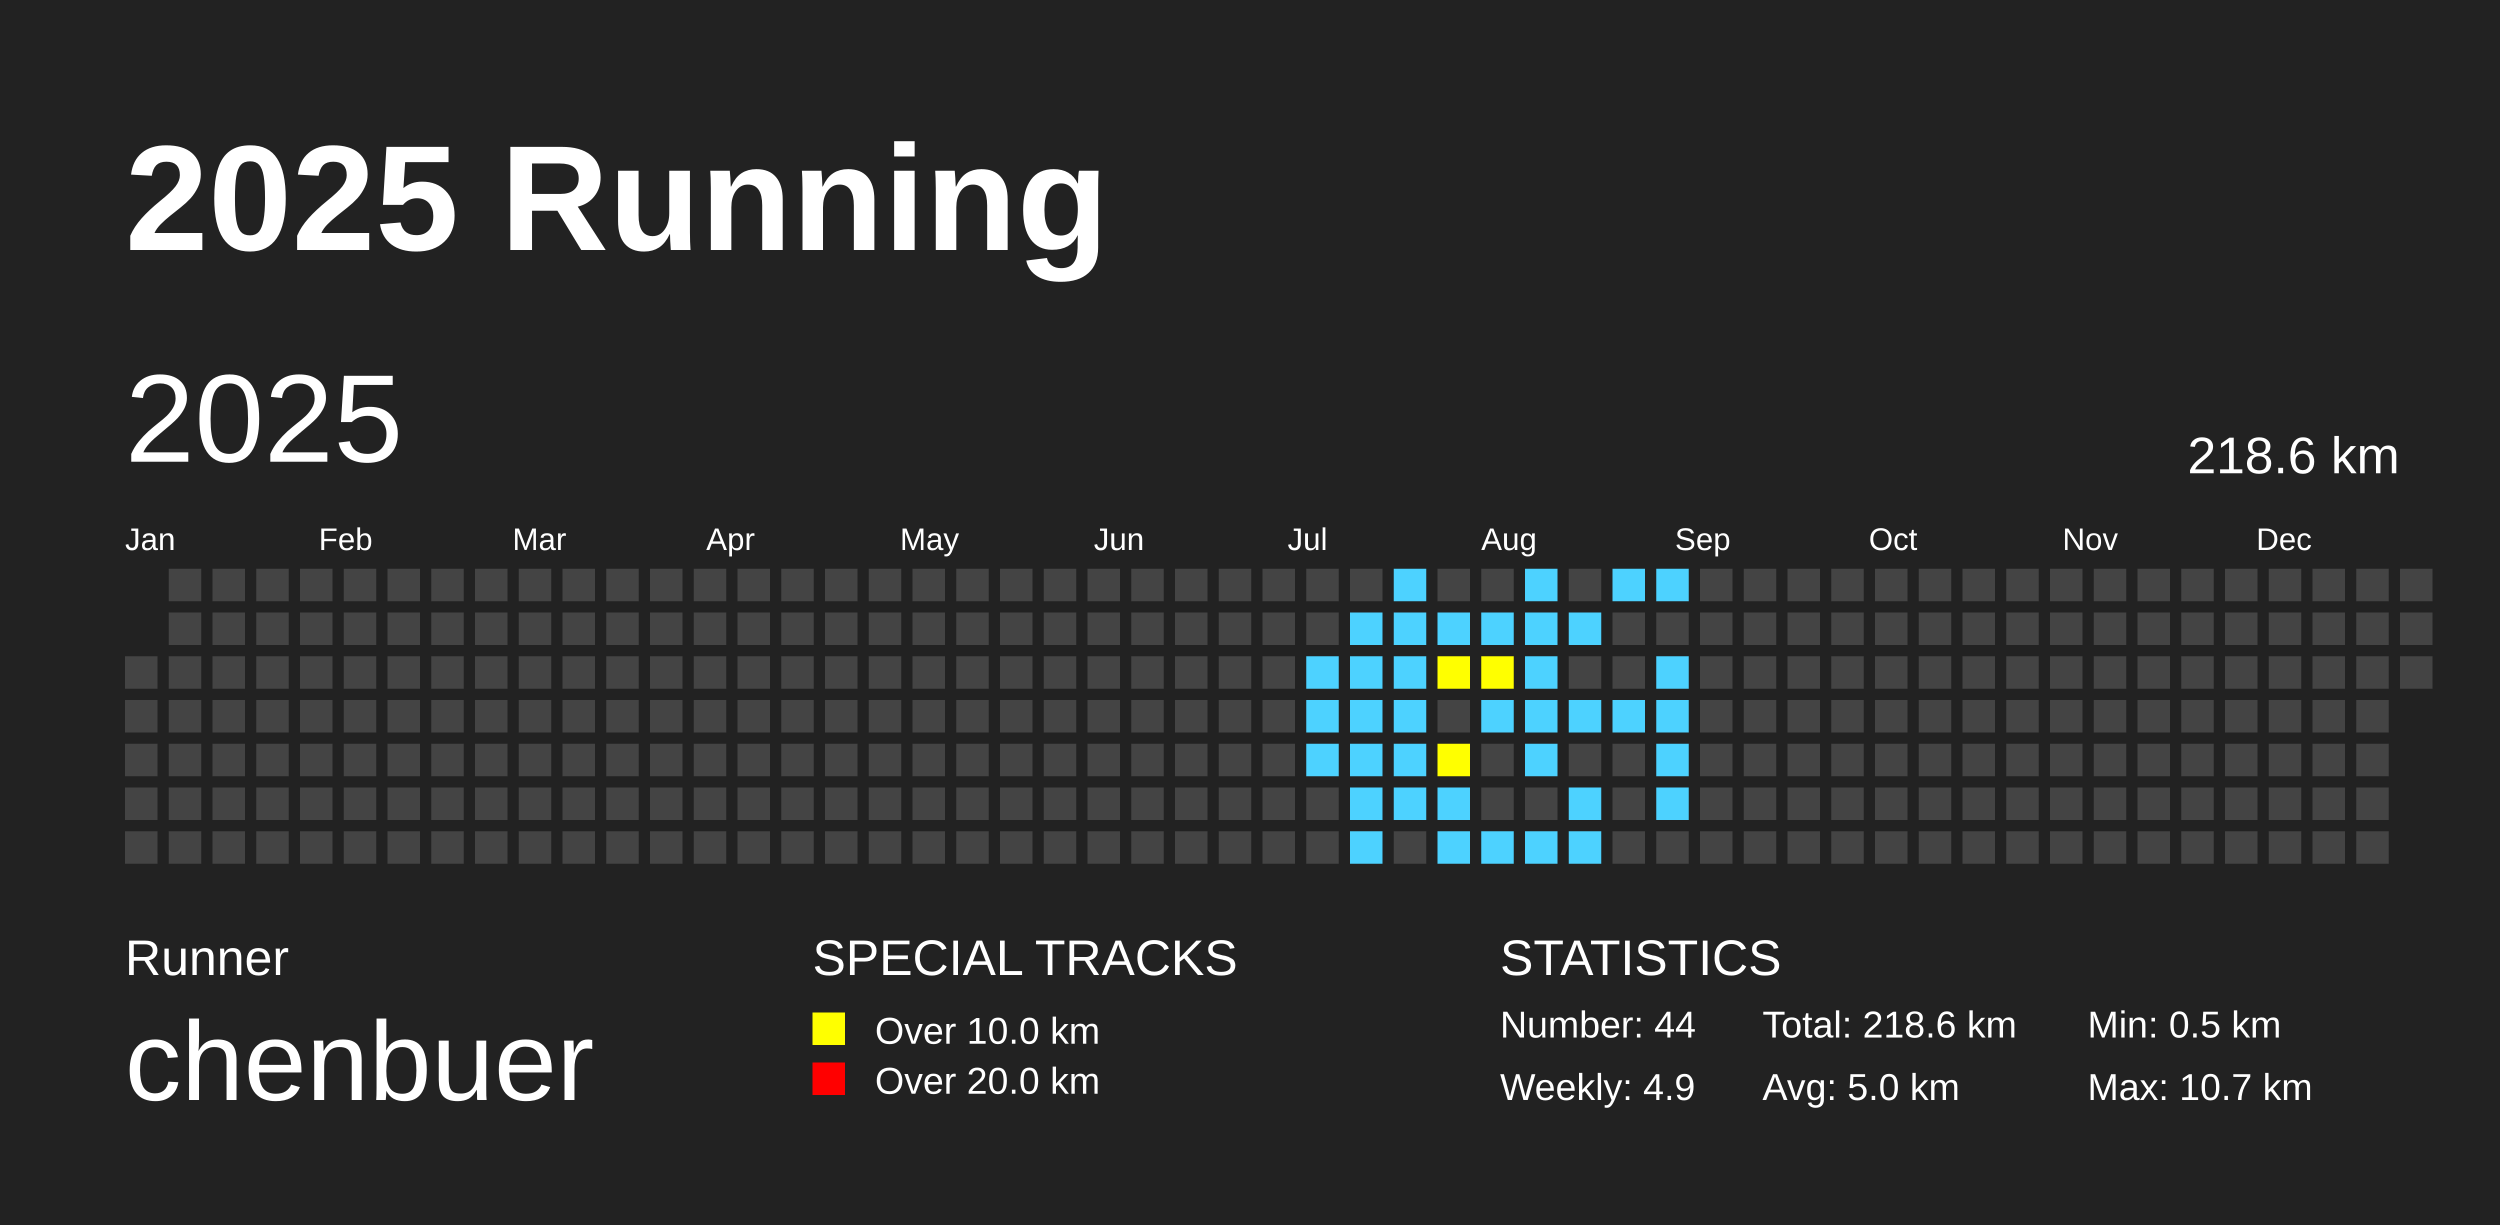
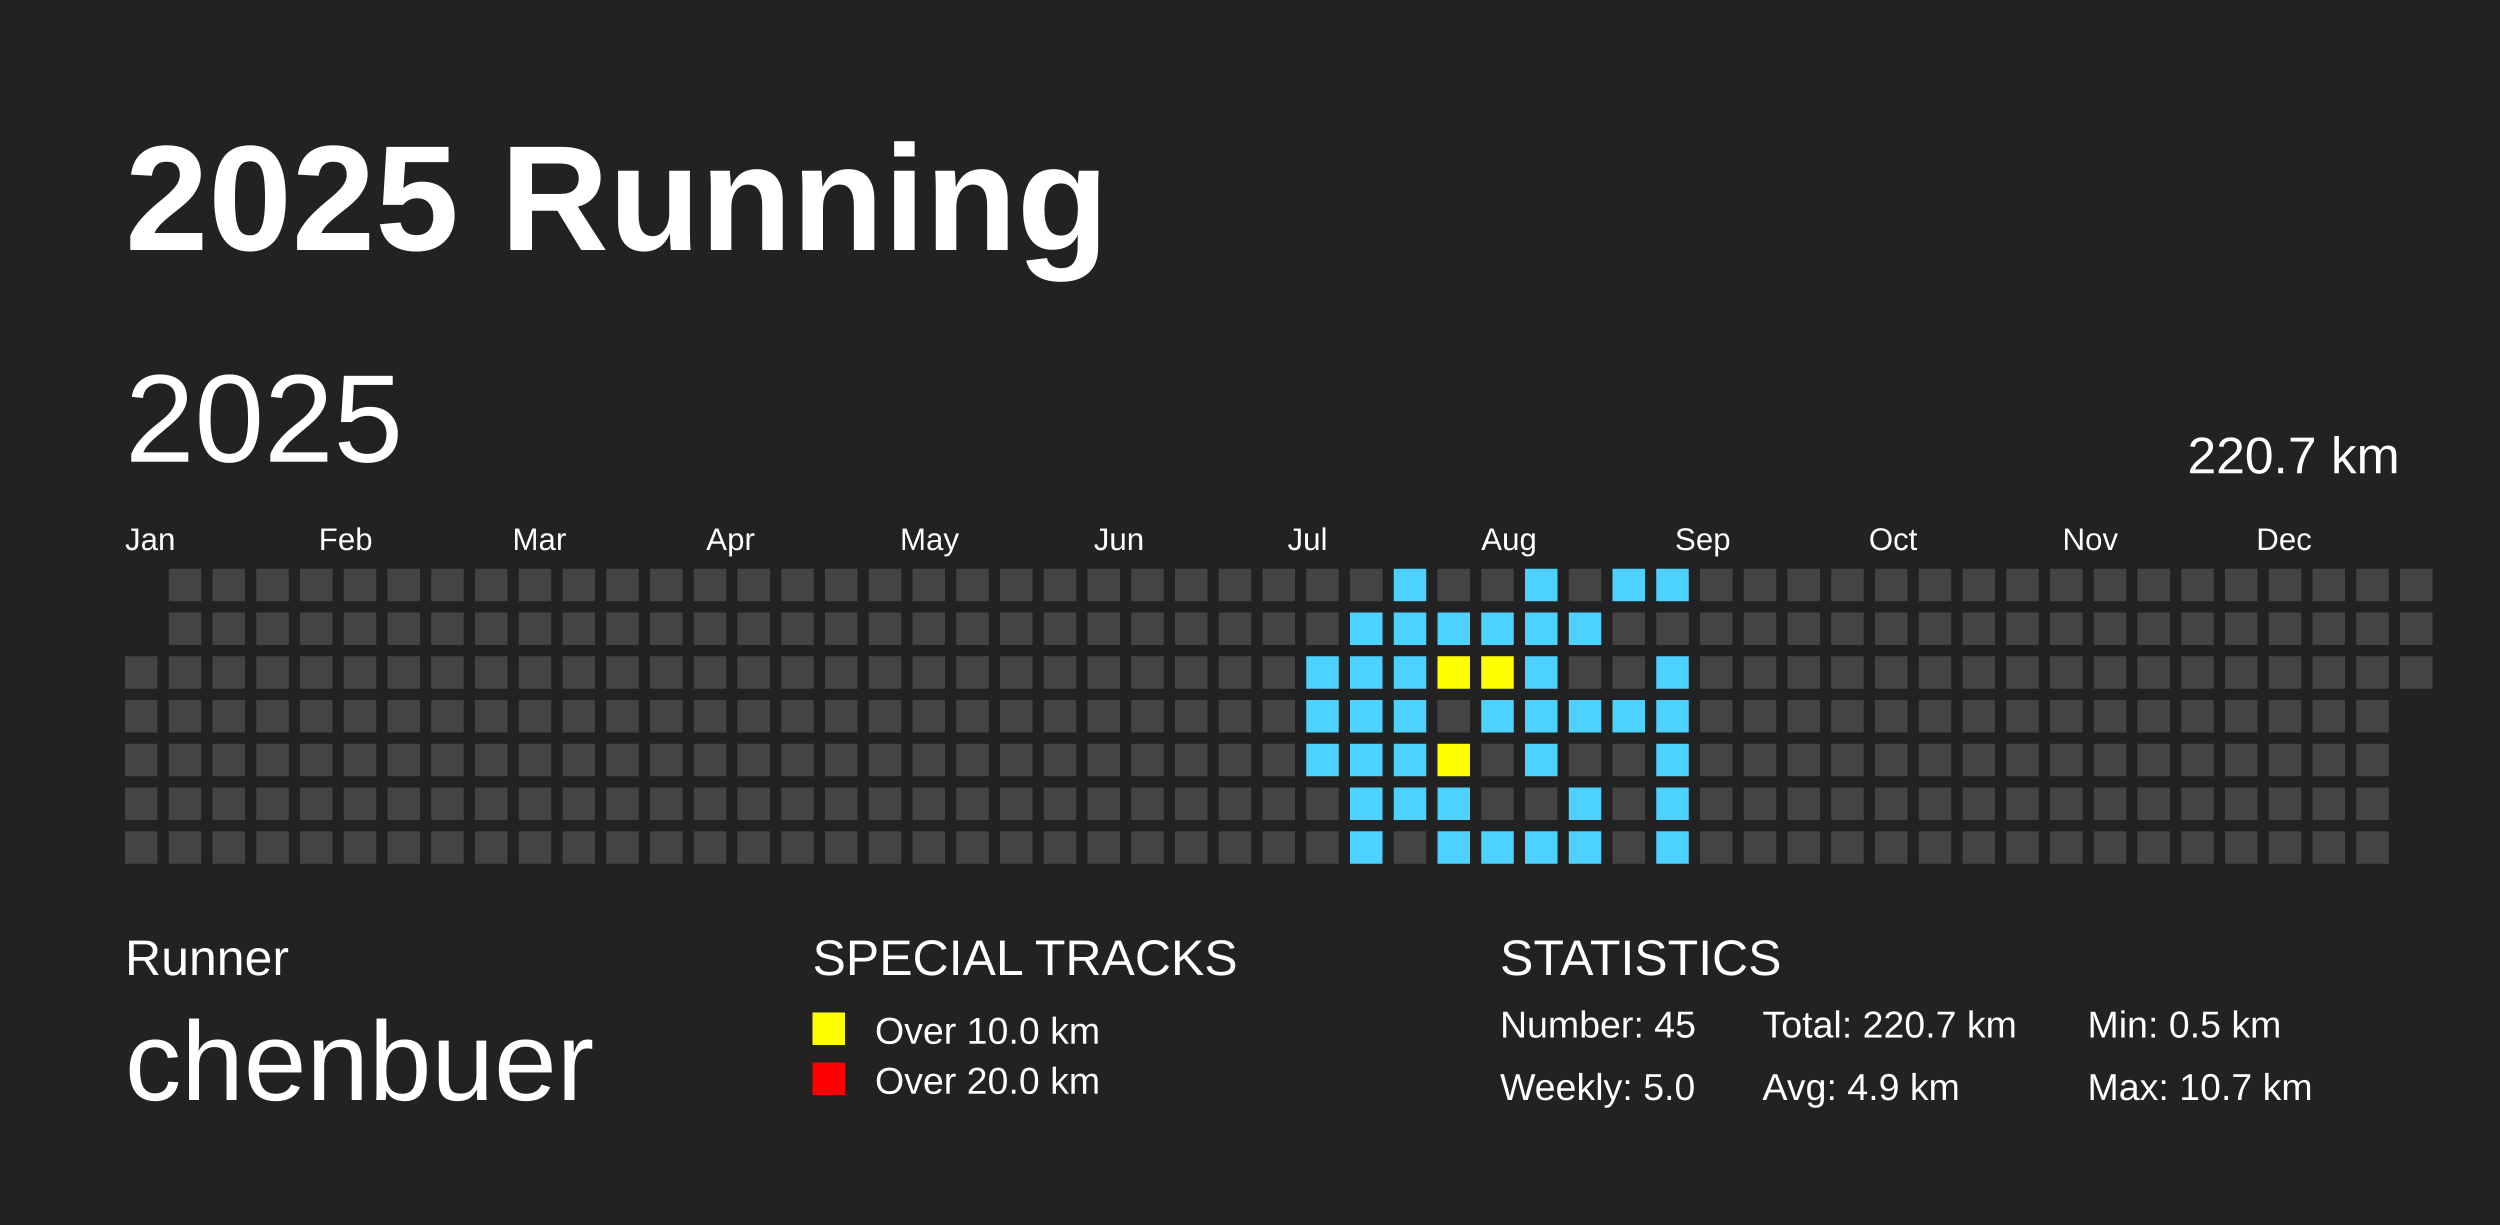
<svg xmlns="http://www.w3.org/2000/svg" baseProfile="full" height="98mm" version="1.1" viewBox="0,0,200,98" width="200mm">
  <defs />
  <rect fill="#222222" height="98" width="200" x="0" y="0" />
  <text fill="#FFFFFF" style="font-size:12px; font-family:Arial; font-weight:bold;" x="10" y="20">2025 Running</text>
  <text fill="#FFFFFF" style="font-size:4px; font-family:Arial" x="10" y="78">Runner</text>
  <text fill="#FFFFFF" style="font-size:9px; font-family:Arial" x="10" y="88">chenbuer</text>
  <text fill="#FFFFFF" style="font-size:4px; font-family:Arial" x="65" y="78">SPECIAL TRACKS</text>
  <rect fill="yellow" height="2.6" width="2.6" x="65" y="81" />
  <text fill="#FFFFFF" style="font-size:3px; font-family:Arial" x="70" y="83.5">Over 10.0 km</text>
  <rect fill="red" height="2.6" width="2.6" x="65" y="85" />
  <text fill="#FFFFFF" style="font-size:3px; font-family:Arial" x="70" y="87.5">Over 20.0 km</text>
  <text fill="#FFFFFF" style="font-size:4px; font-family:Arial" x="120" y="78">STATISTICS</text>
-   <text fill="#FFFFFF" style="font-size:3px; font-family:Arial" x="120" y="83">Number: 44</text>
-   <text fill="#FFFFFF" style="font-size:3px; font-family:Arial" x="120" y="88">Weekly: 4.9</text>
-   <text fill="#FFFFFF" style="font-size:3px; font-family:Arial" x="141" y="83">Total: 218.6 km</text>
-   <text fill="#FFFFFF" style="font-size:3px; font-family:Arial" x="141" y="88">Avg: 5.0 km</text>
+   <text fill="#FFFFFF" style="font-size:3px; font-family:Arial" x="120" y="83">Number: 45</text>
+   <text fill="#FFFFFF" style="font-size:3px; font-family:Arial" x="120" y="88">Weekly: 5.0</text>
+   <text fill="#FFFFFF" style="font-size:3px; font-family:Arial" x="141" y="83">Total: 220.7 km</text>
+   <text fill="#FFFFFF" style="font-size:3px; font-family:Arial" x="141" y="88">Avg: 4.9 km</text>
  <text fill="#FFFFFF" style="font-size:3px; font-family:Arial" x="167" y="83">Min: 0.5 km</text>
  <text fill="#FFFFFF" style="font-size:3px; font-family:Arial" x="167" y="88">Max: 10.7 km</text>
  <text dominant-baseline="hanging" fill="#FFFFFF" style="font-size:10.0px; font-family:Arial;" x="10" y="30">2025</text>
-   <text dominant-baseline="hanging" fill="#FFFFFF" style="font-size:4.125px; font-family:Arial;" x="175" y="35">218.6 km</text>
+   <text dominant-baseline="hanging" fill="#FFFFFF" style="font-size:4.125px; font-family:Arial;" x="175" y="35">220.7 km</text>
  <text fill="#FFFFFF" style="font-size:2.5px; font-family:Arial" x="10.0" y="44">Jan</text>
  <text fill="#FFFFFF" style="font-size:2.5px; font-family:Arial" x="25.5" y="44">Feb</text>
  <text fill="#FFFFFF" style="font-size:2.5px; font-family:Arial" x="41.0" y="44">Mar</text>
  <text fill="#FFFFFF" style="font-size:2.5px; font-family:Arial" x="56.5" y="44">Apr</text>
  <text fill="#FFFFFF" style="font-size:2.5px; font-family:Arial" x="72.0" y="44">May</text>
  <text fill="#FFFFFF" style="font-size:2.5px; font-family:Arial" x="87.5" y="44">Jun</text>
  <text fill="#FFFFFF" style="font-size:2.5px; font-family:Arial" x="103.0" y="44">Jul</text>
  <text fill="#FFFFFF" style="font-size:2.5px; font-family:Arial" x="118.5" y="44">Aug</text>
  <text fill="#FFFFFF" style="font-size:2.5px; font-family:Arial" x="134.0" y="44">Sep</text>
  <text fill="#FFFFFF" style="font-size:2.5px; font-family:Arial" x="149.5" y="44">Oct</text>
  <text fill="#FFFFFF" style="font-size:2.5px; font-family:Arial" x="165.0" y="44">Nov</text>
  <text fill="#FFFFFF" style="font-size:2.5px; font-family:Arial" x="180.5" y="44">Dec</text>
  <rect fill="#444444" height="2.6" width="2.6" x="10.0" y="52.5" />
  <rect fill="#444444" height="2.6" width="2.6" x="10.0" y="56.0" />
  <rect fill="#444444" height="2.6" width="2.6" x="10.0" y="59.5" />
  <rect fill="#444444" height="2.6" width="2.6" x="10.0" y="63.0" />
  <rect fill="#444444" height="2.6" width="2.6" x="10.0" y="66.5" />
  <rect fill="#444444" height="2.6" width="2.6" x="13.5" y="45.5" />
  <rect fill="#444444" height="2.6" width="2.6" x="13.5" y="49.0" />
  <rect fill="#444444" height="2.6" width="2.6" x="13.5" y="52.5" />
  <rect fill="#444444" height="2.6" width="2.6" x="13.5" y="56.0" />
  <rect fill="#444444" height="2.6" width="2.6" x="13.5" y="59.5" />
  <rect fill="#444444" height="2.6" width="2.6" x="13.5" y="63.0" />
  <rect fill="#444444" height="2.6" width="2.6" x="13.5" y="66.5" />
  <rect fill="#444444" height="2.6" width="2.6" x="17.0" y="45.5" />
  <rect fill="#444444" height="2.6" width="2.6" x="17.0" y="49.0" />
  <rect fill="#444444" height="2.6" width="2.6" x="17.0" y="52.5" />
  <rect fill="#444444" height="2.6" width="2.6" x="17.0" y="56.0" />
  <rect fill="#444444" height="2.6" width="2.6" x="17.0" y="59.5" />
  <rect fill="#444444" height="2.6" width="2.6" x="17.0" y="63.0" />
  <rect fill="#444444" height="2.6" width="2.6" x="17.0" y="66.5" />
  <rect fill="#444444" height="2.6" width="2.6" x="20.5" y="45.5" />
  <rect fill="#444444" height="2.6" width="2.6" x="20.5" y="49.0" />
  <rect fill="#444444" height="2.6" width="2.6" x="20.5" y="52.5" />
  <rect fill="#444444" height="2.6" width="2.6" x="20.5" y="56.0" />
  <rect fill="#444444" height="2.6" width="2.6" x="20.5" y="59.5" />
  <rect fill="#444444" height="2.6" width="2.6" x="20.5" y="63.0" />
  <rect fill="#444444" height="2.6" width="2.6" x="20.5" y="66.5" />
  <rect fill="#444444" height="2.6" width="2.6" x="24.0" y="45.5" />
  <rect fill="#444444" height="2.6" width="2.6" x="24.0" y="49.0" />
  <rect fill="#444444" height="2.6" width="2.6" x="24.0" y="52.5" />
  <rect fill="#444444" height="2.6" width="2.6" x="24.0" y="56.0" />
  <rect fill="#444444" height="2.6" width="2.6" x="24.0" y="59.5" />
  <rect fill="#444444" height="2.6" width="2.6" x="24.0" y="63.0" />
  <rect fill="#444444" height="2.6" width="2.6" x="24.0" y="66.5" />
  <rect fill="#444444" height="2.6" width="2.6" x="27.5" y="45.5" />
  <rect fill="#444444" height="2.6" width="2.6" x="27.5" y="49.0" />
  <rect fill="#444444" height="2.6" width="2.6" x="27.5" y="52.5" />
  <rect fill="#444444" height="2.6" width="2.6" x="27.5" y="56.0" />
  <rect fill="#444444" height="2.6" width="2.6" x="27.5" y="59.5" />
  <rect fill="#444444" height="2.6" width="2.6" x="27.5" y="63.0" />
  <rect fill="#444444" height="2.6" width="2.6" x="27.5" y="66.5" />
  <rect fill="#444444" height="2.6" width="2.6" x="31.0" y="45.5" />
  <rect fill="#444444" height="2.6" width="2.6" x="31.0" y="49.0" />
  <rect fill="#444444" height="2.6" width="2.6" x="31.0" y="52.5" />
  <rect fill="#444444" height="2.6" width="2.6" x="31.0" y="56.0" />
  <rect fill="#444444" height="2.6" width="2.6" x="31.0" y="59.5" />
  <rect fill="#444444" height="2.6" width="2.6" x="31.0" y="63.0" />
  <rect fill="#444444" height="2.6" width="2.6" x="31.0" y="66.5" />
  <rect fill="#444444" height="2.6" width="2.6" x="34.5" y="45.5" />
  <rect fill="#444444" height="2.6" width="2.6" x="34.5" y="49.0" />
  <rect fill="#444444" height="2.6" width="2.6" x="34.5" y="52.5" />
  <rect fill="#444444" height="2.6" width="2.6" x="34.5" y="56.0" />
  <rect fill="#444444" height="2.6" width="2.6" x="34.5" y="59.5" />
  <rect fill="#444444" height="2.6" width="2.6" x="34.5" y="63.0" />
  <rect fill="#444444" height="2.6" width="2.6" x="34.5" y="66.5" />
  <rect fill="#444444" height="2.6" width="2.6" x="38.0" y="45.5" />
  <rect fill="#444444" height="2.6" width="2.6" x="38.0" y="49.0" />
  <rect fill="#444444" height="2.6" width="2.6" x="38.0" y="52.5" />
  <rect fill="#444444" height="2.6" width="2.6" x="38.0" y="56.0" />
  <rect fill="#444444" height="2.6" width="2.6" x="38.0" y="59.5" />
  <rect fill="#444444" height="2.6" width="2.6" x="38.0" y="63.0" />
  <rect fill="#444444" height="2.6" width="2.6" x="38.0" y="66.5" />
  <rect fill="#444444" height="2.6" width="2.6" x="41.5" y="45.5" />
  <rect fill="#444444" height="2.6" width="2.6" x="41.5" y="49.0" />
  <rect fill="#444444" height="2.6" width="2.6" x="41.5" y="52.5" />
  <rect fill="#444444" height="2.6" width="2.6" x="41.5" y="56.0" />
  <rect fill="#444444" height="2.6" width="2.6" x="41.5" y="59.5" />
  <rect fill="#444444" height="2.6" width="2.6" x="41.5" y="63.0" />
  <rect fill="#444444" height="2.6" width="2.6" x="41.5" y="66.5" />
  <rect fill="#444444" height="2.6" width="2.6" x="45.0" y="45.5" />
  <rect fill="#444444" height="2.6" width="2.6" x="45.0" y="49.0" />
  <rect fill="#444444" height="2.6" width="2.6" x="45.0" y="52.5" />
  <rect fill="#444444" height="2.6" width="2.6" x="45.0" y="56.0" />
  <rect fill="#444444" height="2.6" width="2.6" x="45.0" y="59.5" />
  <rect fill="#444444" height="2.6" width="2.6" x="45.0" y="63.0" />
  <rect fill="#444444" height="2.6" width="2.6" x="45.0" y="66.5" />
  <rect fill="#444444" height="2.6" width="2.6" x="48.5" y="45.5" />
  <rect fill="#444444" height="2.6" width="2.6" x="48.5" y="49.0" />
  <rect fill="#444444" height="2.6" width="2.6" x="48.5" y="52.5" />
  <rect fill="#444444" height="2.6" width="2.6" x="48.5" y="56.0" />
  <rect fill="#444444" height="2.6" width="2.6" x="48.5" y="59.5" />
  <rect fill="#444444" height="2.6" width="2.6" x="48.5" y="63.0" />
  <rect fill="#444444" height="2.6" width="2.6" x="48.5" y="66.5" />
  <rect fill="#444444" height="2.6" width="2.6" x="52.0" y="45.5" />
  <rect fill="#444444" height="2.6" width="2.6" x="52.0" y="49.0" />
  <rect fill="#444444" height="2.6" width="2.6" x="52.0" y="52.5" />
  <rect fill="#444444" height="2.6" width="2.6" x="52.0" y="56.0" />
  <rect fill="#444444" height="2.6" width="2.6" x="52.0" y="59.5" />
  <rect fill="#444444" height="2.6" width="2.6" x="52.0" y="63.0" />
  <rect fill="#444444" height="2.6" width="2.6" x="52.0" y="66.5" />
  <rect fill="#444444" height="2.6" width="2.6" x="55.5" y="45.5" />
  <rect fill="#444444" height="2.6" width="2.6" x="55.5" y="49.0" />
  <rect fill="#444444" height="2.6" width="2.6" x="55.5" y="52.5" />
  <rect fill="#444444" height="2.6" width="2.6" x="55.5" y="56.0" />
  <rect fill="#444444" height="2.6" width="2.6" x="55.5" y="59.5" />
  <rect fill="#444444" height="2.6" width="2.6" x="55.5" y="63.0" />
  <rect fill="#444444" height="2.6" width="2.6" x="55.5" y="66.5" />
  <rect fill="#444444" height="2.6" width="2.6" x="59.0" y="45.5" />
  <rect fill="#444444" height="2.6" width="2.6" x="59.0" y="49.0" />
  <rect fill="#444444" height="2.6" width="2.6" x="59.0" y="52.5" />
  <rect fill="#444444" height="2.6" width="2.6" x="59.0" y="56.0" />
  <rect fill="#444444" height="2.6" width="2.6" x="59.0" y="59.5" />
  <rect fill="#444444" height="2.6" width="2.6" x="59.0" y="63.0" />
  <rect fill="#444444" height="2.6" width="2.6" x="59.0" y="66.5" />
  <rect fill="#444444" height="2.6" width="2.6" x="62.5" y="45.5" />
  <rect fill="#444444" height="2.6" width="2.6" x="62.5" y="49.0" />
  <rect fill="#444444" height="2.6" width="2.6" x="62.5" y="52.5" />
  <rect fill="#444444" height="2.6" width="2.6" x="62.5" y="56.0" />
  <rect fill="#444444" height="2.6" width="2.6" x="62.5" y="59.5" />
  <rect fill="#444444" height="2.6" width="2.6" x="62.5" y="63.0" />
  <rect fill="#444444" height="2.6" width="2.6" x="62.5" y="66.5" />
  <rect fill="#444444" height="2.6" width="2.6" x="66.0" y="45.5" />
  <rect fill="#444444" height="2.6" width="2.6" x="66.0" y="49.0" />
  <rect fill="#444444" height="2.6" width="2.6" x="66.0" y="52.5" />
  <rect fill="#444444" height="2.6" width="2.6" x="66.0" y="56.0" />
  <rect fill="#444444" height="2.6" width="2.6" x="66.0" y="59.5" />
  <rect fill="#444444" height="2.6" width="2.6" x="66.0" y="63.0" />
  <rect fill="#444444" height="2.6" width="2.6" x="66.0" y="66.5" />
  <rect fill="#444444" height="2.6" width="2.6" x="69.5" y="45.5" />
  <rect fill="#444444" height="2.6" width="2.6" x="69.5" y="49.0" />
  <rect fill="#444444" height="2.6" width="2.6" x="69.5" y="52.5" />
  <rect fill="#444444" height="2.6" width="2.6" x="69.5" y="56.0" />
  <rect fill="#444444" height="2.6" width="2.6" x="69.5" y="59.5" />
  <rect fill="#444444" height="2.6" width="2.6" x="69.5" y="63.0" />
  <rect fill="#444444" height="2.6" width="2.6" x="69.5" y="66.5" />
  <rect fill="#444444" height="2.6" width="2.6" x="73.0" y="45.5" />
  <rect fill="#444444" height="2.6" width="2.6" x="73.0" y="49.0" />
  <rect fill="#444444" height="2.6" width="2.6" x="73.0" y="52.5" />
  <rect fill="#444444" height="2.6" width="2.6" x="73.0" y="56.0" />
  <rect fill="#444444" height="2.6" width="2.6" x="73.0" y="59.5" />
  <rect fill="#444444" height="2.6" width="2.6" x="73.0" y="63.0" />
  <rect fill="#444444" height="2.6" width="2.6" x="73.0" y="66.5" />
  <rect fill="#444444" height="2.6" width="2.6" x="76.5" y="45.5" />
  <rect fill="#444444" height="2.6" width="2.6" x="76.5" y="49.0" />
  <rect fill="#444444" height="2.6" width="2.6" x="76.5" y="52.5" />
  <rect fill="#444444" height="2.6" width="2.6" x="76.5" y="56.0" />
  <rect fill="#444444" height="2.6" width="2.6" x="76.5" y="59.5" />
  <rect fill="#444444" height="2.6" width="2.6" x="76.5" y="63.0" />
  <rect fill="#444444" height="2.6" width="2.6" x="76.5" y="66.5" />
  <rect fill="#444444" height="2.6" width="2.6" x="80.0" y="45.5" />
  <rect fill="#444444" height="2.6" width="2.6" x="80.0" y="49.0" />
  <rect fill="#444444" height="2.6" width="2.6" x="80.0" y="52.5" />
  <rect fill="#444444" height="2.6" width="2.6" x="80.0" y="56.0" />
  <rect fill="#444444" height="2.6" width="2.6" x="80.0" y="59.5" />
  <rect fill="#444444" height="2.6" width="2.6" x="80.0" y="63.0" />
  <rect fill="#444444" height="2.6" width="2.6" x="80.0" y="66.5" />
  <rect fill="#444444" height="2.6" width="2.6" x="83.5" y="45.5" />
  <rect fill="#444444" height="2.6" width="2.6" x="83.5" y="49.0" />
  <rect fill="#444444" height="2.6" width="2.6" x="83.5" y="52.5" />
  <rect fill="#444444" height="2.6" width="2.6" x="83.5" y="56.0" />
  <rect fill="#444444" height="2.6" width="2.6" x="83.5" y="59.5" />
  <rect fill="#444444" height="2.6" width="2.6" x="83.5" y="63.0" />
  <rect fill="#444444" height="2.6" width="2.6" x="83.5" y="66.5" />
  <rect fill="#444444" height="2.6" width="2.6" x="87.0" y="45.5" />
  <rect fill="#444444" height="2.6" width="2.6" x="87.0" y="49.0" />
  <rect fill="#444444" height="2.6" width="2.6" x="87.0" y="52.5" />
  <rect fill="#444444" height="2.6" width="2.6" x="87.0" y="56.0" />
  <rect fill="#444444" height="2.6" width="2.6" x="87.0" y="59.5" />
  <rect fill="#444444" height="2.6" width="2.6" x="87.0" y="63.0" />
  <rect fill="#444444" height="2.6" width="2.6" x="87.0" y="66.5" />
  <rect fill="#444444" height="2.6" width="2.6" x="90.5" y="45.5" />
  <rect fill="#444444" height="2.6" width="2.6" x="90.5" y="49.0" />
  <rect fill="#444444" height="2.6" width="2.6" x="90.5" y="52.5" />
  <rect fill="#444444" height="2.6" width="2.6" x="90.5" y="56.0" />
  <rect fill="#444444" height="2.6" width="2.6" x="90.5" y="59.5" />
  <rect fill="#444444" height="2.6" width="2.6" x="90.5" y="63.0" />
  <rect fill="#444444" height="2.6" width="2.6" x="90.5" y="66.5" />
  <rect fill="#444444" height="2.6" width="2.6" x="94.0" y="45.5" />
  <rect fill="#444444" height="2.6" width="2.6" x="94.0" y="49.0" />
  <rect fill="#444444" height="2.6" width="2.6" x="94.0" y="52.5" />
  <rect fill="#444444" height="2.6" width="2.6" x="94.0" y="56.0" />
  <rect fill="#444444" height="2.6" width="2.6" x="94.0" y="59.5" />
  <rect fill="#444444" height="2.6" width="2.6" x="94.0" y="63.0" />
  <rect fill="#444444" height="2.6" width="2.6" x="94.0" y="66.5" />
  <rect fill="#444444" height="2.6" width="2.6" x="97.5" y="45.5" />
  <rect fill="#444444" height="2.6" width="2.6" x="97.5" y="49.0" />
  <rect fill="#444444" height="2.6" width="2.6" x="97.5" y="52.5" />
  <rect fill="#444444" height="2.6" width="2.6" x="97.5" y="56.0" />
  <rect fill="#444444" height="2.6" width="2.6" x="97.5" y="59.5" />
  <rect fill="#444444" height="2.6" width="2.6" x="97.5" y="63.0" />
  <rect fill="#444444" height="2.6" width="2.6" x="97.5" y="66.5" />
  <rect fill="#444444" height="2.6" width="2.6" x="101.0" y="45.5" />
  <rect fill="#444444" height="2.6" width="2.6" x="101.0" y="49.0" />
  <rect fill="#444444" height="2.6" width="2.6" x="101.0" y="52.5" />
  <rect fill="#444444" height="2.6" width="2.6" x="101.0" y="56.0" />
  <rect fill="#444444" height="2.6" width="2.6" x="101.0" y="59.5" />
  <rect fill="#444444" height="2.6" width="2.6" x="101.0" y="63.0" />
  <rect fill="#444444" height="2.6" width="2.6" x="101.0" y="66.5" />
  <rect fill="#444444" height="2.6" width="2.6" x="104.5" y="45.5" />
  <rect fill="#444444" height="2.6" width="2.6" x="104.5" y="49.0" />
  <rect fill="#4DD2FF" height="2.6" width="2.6" x="104.5" y="52.5" />
  <rect fill="#4DD2FF" height="2.6" width="2.6" x="104.5" y="56.0" />
  <rect fill="#4DD2FF" height="2.6" width="2.6" x="104.5" y="59.5" />
  <rect fill="#444444" height="2.6" width="2.6" x="104.5" y="63.0" />
  <rect fill="#444444" height="2.6" width="2.6" x="104.5" y="66.5" />
  <rect fill="#444444" height="2.6" width="2.6" x="108.0" y="45.5" />
  <rect fill="#4DD2FF" height="2.6" width="2.6" x="108.0" y="49.0" />
  <rect fill="#4DD2FF" height="2.6" width="2.6" x="108.0" y="52.5" />
  <rect fill="#4DD2FF" height="2.6" width="2.6" x="108.0" y="56.0" />
  <rect fill="#4DD2FF" height="2.6" width="2.6" x="108.0" y="59.5" />
  <rect fill="#4DD2FF" height="2.6" width="2.6" x="108.0" y="63.0" />
  <rect fill="#4DD2FF" height="2.6" width="2.6" x="108.0" y="66.5" />
  <rect fill="#4DD2FF" height="2.6" width="2.6" x="111.5" y="45.5" />
  <rect fill="#4DD2FF" height="2.6" width="2.6" x="111.5" y="49.0" />
  <rect fill="#4DD2FF" height="2.6" width="2.6" x="111.5" y="52.5" />
  <rect fill="#4DD2FF" height="2.6" width="2.6" x="111.5" y="56.0" />
  <rect fill="#4DD2FF" height="2.6" width="2.6" x="111.5" y="59.5" />
  <rect fill="#4DD2FF" height="2.6" width="2.6" x="111.5" y="63.0" />
  <rect fill="#444444" height="2.6" width="2.6" x="111.5" y="66.5" />
  <rect fill="#444444" height="2.6" width="2.6" x="115.0" y="45.5" />
  <rect fill="#4DD2FF" height="2.6" width="2.6" x="115.0" y="49.0" />
  <rect fill="yellow" height="2.6" width="2.6" x="115.0" y="52.5" />
  <rect fill="#444444" height="2.6" width="2.6" x="115.0" y="56.0" />
  <rect fill="yellow" height="2.6" width="2.6" x="115.0" y="59.5" />
  <rect fill="#4DD2FF" height="2.6" width="2.6" x="115.0" y="63.0" />
  <rect fill="#4DD2FF" height="2.6" width="2.6" x="115.0" y="66.5" />
  <rect fill="#444444" height="2.6" width="2.6" x="118.5" y="45.5" />
  <rect fill="#4DD2FF" height="2.6" width="2.6" x="118.5" y="49.0" />
  <rect fill="yellow" height="2.6" width="2.6" x="118.5" y="52.5" />
  <rect fill="#4DD2FF" height="2.6" width="2.6" x="118.5" y="56.0" />
  <rect fill="#444444" height="2.6" width="2.6" x="118.5" y="59.5" />
  <rect fill="#444444" height="2.6" width="2.6" x="118.5" y="63.0" />
  <rect fill="#4DD2FF" height="2.6" width="2.6" x="118.5" y="66.5" />
  <rect fill="#4DD2FF" height="2.6" width="2.6" x="122.0" y="45.5" />
  <rect fill="#4DD2FF" height="2.6" width="2.6" x="122.0" y="49.0" />
  <rect fill="#4DD2FF" height="2.6" width="2.6" x="122.0" y="52.5" />
  <rect fill="#4DD2FF" height="2.6" width="2.6" x="122.0" y="56.0" />
  <rect fill="#4DD2FF" height="2.6" width="2.6" x="122.0" y="59.5" />
  <rect fill="#444444" height="2.6" width="2.6" x="122.0" y="63.0" />
  <rect fill="#4DD2FF" height="2.6" width="2.6" x="122.0" y="66.5" />
  <rect fill="#444444" height="2.6" width="2.6" x="125.5" y="45.5" />
  <rect fill="#4DD2FF" height="2.6" width="2.6" x="125.5" y="49.0" />
  <rect fill="#444444" height="2.6" width="2.6" x="125.5" y="52.5" />
  <rect fill="#4DD2FF" height="2.6" width="2.6" x="125.5" y="56.0" />
  <rect fill="#444444" height="2.6" width="2.6" x="125.5" y="59.5" />
  <rect fill="#4DD2FF" height="2.6" width="2.6" x="125.5" y="63.0" />
  <rect fill="#4DD2FF" height="2.6" width="2.6" x="125.5" y="66.5" />
  <rect fill="#4DD2FF" height="2.6" width="2.6" x="129.0" y="45.5" />
  <rect fill="#444444" height="2.6" width="2.6" x="129.0" y="49.0" />
  <rect fill="#444444" height="2.6" width="2.6" x="129.0" y="52.5" />
  <rect fill="#4DD2FF" height="2.6" width="2.6" x="129.0" y="56.0" />
  <rect fill="#444444" height="2.6" width="2.6" x="129.0" y="59.5" />
  <rect fill="#444444" height="2.6" width="2.6" x="129.0" y="63.0" />
  <rect fill="#444444" height="2.6" width="2.6" x="129.0" y="66.5" />
  <rect fill="#4DD2FF" height="2.6" width="2.6" x="132.5" y="45.5" />
  <rect fill="#444444" height="2.6" width="2.6" x="132.5" y="49.0" />
  <rect fill="#4DD2FF" height="2.6" width="2.6" x="132.5" y="52.5" />
  <rect fill="#4DD2FF" height="2.6" width="2.6" x="132.5" y="56.0" />
  <rect fill="#4DD2FF" height="2.6" width="2.6" x="132.5" y="59.5" />
  <rect fill="#4DD2FF" height="2.6" width="2.6" x="132.5" y="63.0" />
-   <rect fill="#444444" height="2.6" width="2.6" x="132.5" y="66.5" />
+   <rect fill="#4DD2FF" height="2.6" width="2.6" x="132.5" y="66.5" />
  <rect fill="#444444" height="2.6" width="2.6" x="136.0" y="45.5" />
  <rect fill="#444444" height="2.6" width="2.6" x="136.0" y="49.0" />
  <rect fill="#444444" height="2.6" width="2.6" x="136.0" y="52.5" />
  <rect fill="#444444" height="2.6" width="2.6" x="136.0" y="56.0" />
  <rect fill="#444444" height="2.6" width="2.6" x="136.0" y="59.5" />
  <rect fill="#444444" height="2.6" width="2.6" x="136.0" y="63.0" />
  <rect fill="#444444" height="2.6" width="2.6" x="136.0" y="66.5" />
  <rect fill="#444444" height="2.6" width="2.6" x="139.5" y="45.5" />
  <rect fill="#444444" height="2.6" width="2.6" x="139.5" y="49.0" />
  <rect fill="#444444" height="2.6" width="2.6" x="139.5" y="52.5" />
  <rect fill="#444444" height="2.6" width="2.6" x="139.5" y="56.0" />
  <rect fill="#444444" height="2.6" width="2.6" x="139.5" y="59.5" />
  <rect fill="#444444" height="2.6" width="2.6" x="139.5" y="63.0" />
  <rect fill="#444444" height="2.6" width="2.6" x="139.5" y="66.5" />
  <rect fill="#444444" height="2.6" width="2.6" x="143.0" y="45.5" />
  <rect fill="#444444" height="2.6" width="2.6" x="143.0" y="49.0" />
  <rect fill="#444444" height="2.6" width="2.6" x="143.0" y="52.5" />
  <rect fill="#444444" height="2.6" width="2.6" x="143.0" y="56.0" />
  <rect fill="#444444" height="2.6" width="2.6" x="143.0" y="59.5" />
  <rect fill="#444444" height="2.6" width="2.6" x="143.0" y="63.0" />
  <rect fill="#444444" height="2.6" width="2.6" x="143.0" y="66.5" />
  <rect fill="#444444" height="2.6" width="2.6" x="146.5" y="45.5" />
  <rect fill="#444444" height="2.6" width="2.6" x="146.5" y="49.0" />
  <rect fill="#444444" height="2.6" width="2.6" x="146.5" y="52.5" />
  <rect fill="#444444" height="2.6" width="2.6" x="146.5" y="56.0" />
  <rect fill="#444444" height="2.6" width="2.6" x="146.5" y="59.5" />
  <rect fill="#444444" height="2.6" width="2.6" x="146.5" y="63.0" />
  <rect fill="#444444" height="2.6" width="2.6" x="146.5" y="66.5" />
  <rect fill="#444444" height="2.6" width="2.6" x="150.0" y="45.5" />
  <rect fill="#444444" height="2.6" width="2.6" x="150.0" y="49.0" />
  <rect fill="#444444" height="2.6" width="2.6" x="150.0" y="52.5" />
  <rect fill="#444444" height="2.6" width="2.6" x="150.0" y="56.0" />
  <rect fill="#444444" height="2.6" width="2.6" x="150.0" y="59.5" />
  <rect fill="#444444" height="2.6" width="2.6" x="150.0" y="63.0" />
  <rect fill="#444444" height="2.6" width="2.6" x="150.0" y="66.5" />
  <rect fill="#444444" height="2.6" width="2.6" x="153.5" y="45.5" />
  <rect fill="#444444" height="2.6" width="2.6" x="153.5" y="49.0" />
  <rect fill="#444444" height="2.6" width="2.6" x="153.5" y="52.5" />
  <rect fill="#444444" height="2.6" width="2.6" x="153.5" y="56.0" />
  <rect fill="#444444" height="2.6" width="2.6" x="153.5" y="59.5" />
  <rect fill="#444444" height="2.6" width="2.6" x="153.5" y="63.0" />
  <rect fill="#444444" height="2.6" width="2.6" x="153.5" y="66.5" />
  <rect fill="#444444" height="2.6" width="2.6" x="157.0" y="45.5" />
  <rect fill="#444444" height="2.6" width="2.6" x="157.0" y="49.0" />
  <rect fill="#444444" height="2.6" width="2.6" x="157.0" y="52.5" />
  <rect fill="#444444" height="2.6" width="2.6" x="157.0" y="56.0" />
  <rect fill="#444444" height="2.6" width="2.6" x="157.0" y="59.5" />
  <rect fill="#444444" height="2.6" width="2.6" x="157.0" y="63.0" />
  <rect fill="#444444" height="2.6" width="2.6" x="157.0" y="66.5" />
  <rect fill="#444444" height="2.6" width="2.6" x="160.5" y="45.5" />
  <rect fill="#444444" height="2.6" width="2.6" x="160.5" y="49.0" />
  <rect fill="#444444" height="2.6" width="2.6" x="160.5" y="52.5" />
  <rect fill="#444444" height="2.6" width="2.6" x="160.5" y="56.0" />
  <rect fill="#444444" height="2.6" width="2.6" x="160.5" y="59.5" />
  <rect fill="#444444" height="2.6" width="2.6" x="160.5" y="63.0" />
  <rect fill="#444444" height="2.6" width="2.6" x="160.5" y="66.5" />
  <rect fill="#444444" height="2.6" width="2.6" x="164.0" y="45.5" />
  <rect fill="#444444" height="2.6" width="2.6" x="164.0" y="49.0" />
  <rect fill="#444444" height="2.6" width="2.6" x="164.0" y="52.5" />
  <rect fill="#444444" height="2.6" width="2.6" x="164.0" y="56.0" />
  <rect fill="#444444" height="2.6" width="2.6" x="164.0" y="59.5" />
  <rect fill="#444444" height="2.6" width="2.6" x="164.0" y="63.0" />
  <rect fill="#444444" height="2.6" width="2.6" x="164.0" y="66.5" />
  <rect fill="#444444" height="2.6" width="2.6" x="167.5" y="45.5" />
  <rect fill="#444444" height="2.6" width="2.6" x="167.5" y="49.0" />
  <rect fill="#444444" height="2.6" width="2.6" x="167.5" y="52.5" />
  <rect fill="#444444" height="2.6" width="2.6" x="167.5" y="56.0" />
  <rect fill="#444444" height="2.6" width="2.6" x="167.5" y="59.5" />
  <rect fill="#444444" height="2.6" width="2.6" x="167.5" y="63.0" />
  <rect fill="#444444" height="2.6" width="2.6" x="167.5" y="66.5" />
  <rect fill="#444444" height="2.6" width="2.6" x="171.0" y="45.5" />
  <rect fill="#444444" height="2.6" width="2.6" x="171.0" y="49.0" />
  <rect fill="#444444" height="2.6" width="2.6" x="171.0" y="52.5" />
  <rect fill="#444444" height="2.6" width="2.6" x="171.0" y="56.0" />
  <rect fill="#444444" height="2.6" width="2.6" x="171.0" y="59.5" />
  <rect fill="#444444" height="2.6" width="2.6" x="171.0" y="63.0" />
  <rect fill="#444444" height="2.6" width="2.6" x="171.0" y="66.5" />
  <rect fill="#444444" height="2.6" width="2.6" x="174.5" y="45.5" />
  <rect fill="#444444" height="2.6" width="2.6" x="174.5" y="49.0" />
  <rect fill="#444444" height="2.6" width="2.6" x="174.5" y="52.5" />
  <rect fill="#444444" height="2.6" width="2.6" x="174.5" y="56.0" />
  <rect fill="#444444" height="2.6" width="2.6" x="174.5" y="59.5" />
  <rect fill="#444444" height="2.6" width="2.6" x="174.5" y="63.0" />
  <rect fill="#444444" height="2.6" width="2.6" x="174.5" y="66.5" />
  <rect fill="#444444" height="2.6" width="2.6" x="178.0" y="45.5" />
  <rect fill="#444444" height="2.6" width="2.6" x="178.0" y="49.0" />
  <rect fill="#444444" height="2.6" width="2.6" x="178.0" y="52.5" />
  <rect fill="#444444" height="2.6" width="2.6" x="178.0" y="56.0" />
  <rect fill="#444444" height="2.6" width="2.6" x="178.0" y="59.5" />
  <rect fill="#444444" height="2.6" width="2.6" x="178.0" y="63.0" />
  <rect fill="#444444" height="2.6" width="2.6" x="178.0" y="66.5" />
  <rect fill="#444444" height="2.6" width="2.6" x="181.5" y="45.5" />
  <rect fill="#444444" height="2.6" width="2.6" x="181.5" y="49.0" />
  <rect fill="#444444" height="2.6" width="2.6" x="181.5" y="52.5" />
  <rect fill="#444444" height="2.6" width="2.6" x="181.5" y="56.0" />
  <rect fill="#444444" height="2.6" width="2.6" x="181.5" y="59.5" />
  <rect fill="#444444" height="2.6" width="2.6" x="181.5" y="63.0" />
  <rect fill="#444444" height="2.6" width="2.6" x="181.5" y="66.5" />
  <rect fill="#444444" height="2.6" width="2.6" x="185.0" y="45.5" />
  <rect fill="#444444" height="2.6" width="2.6" x="185.0" y="49.0" />
  <rect fill="#444444" height="2.6" width="2.6" x="185.0" y="52.5" />
  <rect fill="#444444" height="2.6" width="2.6" x="185.0" y="56.0" />
  <rect fill="#444444" height="2.6" width="2.6" x="185.0" y="59.5" />
  <rect fill="#444444" height="2.6" width="2.6" x="185.0" y="63.0" />
  <rect fill="#444444" height="2.6" width="2.6" x="185.0" y="66.5" />
  <rect fill="#444444" height="2.6" width="2.6" x="188.5" y="45.5" />
  <rect fill="#444444" height="2.6" width="2.6" x="188.5" y="49.0" />
  <rect fill="#444444" height="2.6" width="2.6" x="188.5" y="52.5" />
  <rect fill="#444444" height="2.6" width="2.6" x="188.5" y="56.0" />
  <rect fill="#444444" height="2.6" width="2.6" x="188.5" y="59.5" />
  <rect fill="#444444" height="2.6" width="2.6" x="188.5" y="63.0" />
  <rect fill="#444444" height="2.6" width="2.6" x="188.5" y="66.5" />
  <rect fill="#444444" height="2.6" width="2.6" x="192.0" y="45.5" />
  <rect fill="#444444" height="2.6" width="2.6" x="192.0" y="49.0" />
  <rect fill="#444444" height="2.6" width="2.6" x="192.0" y="52.5" />
</svg>
